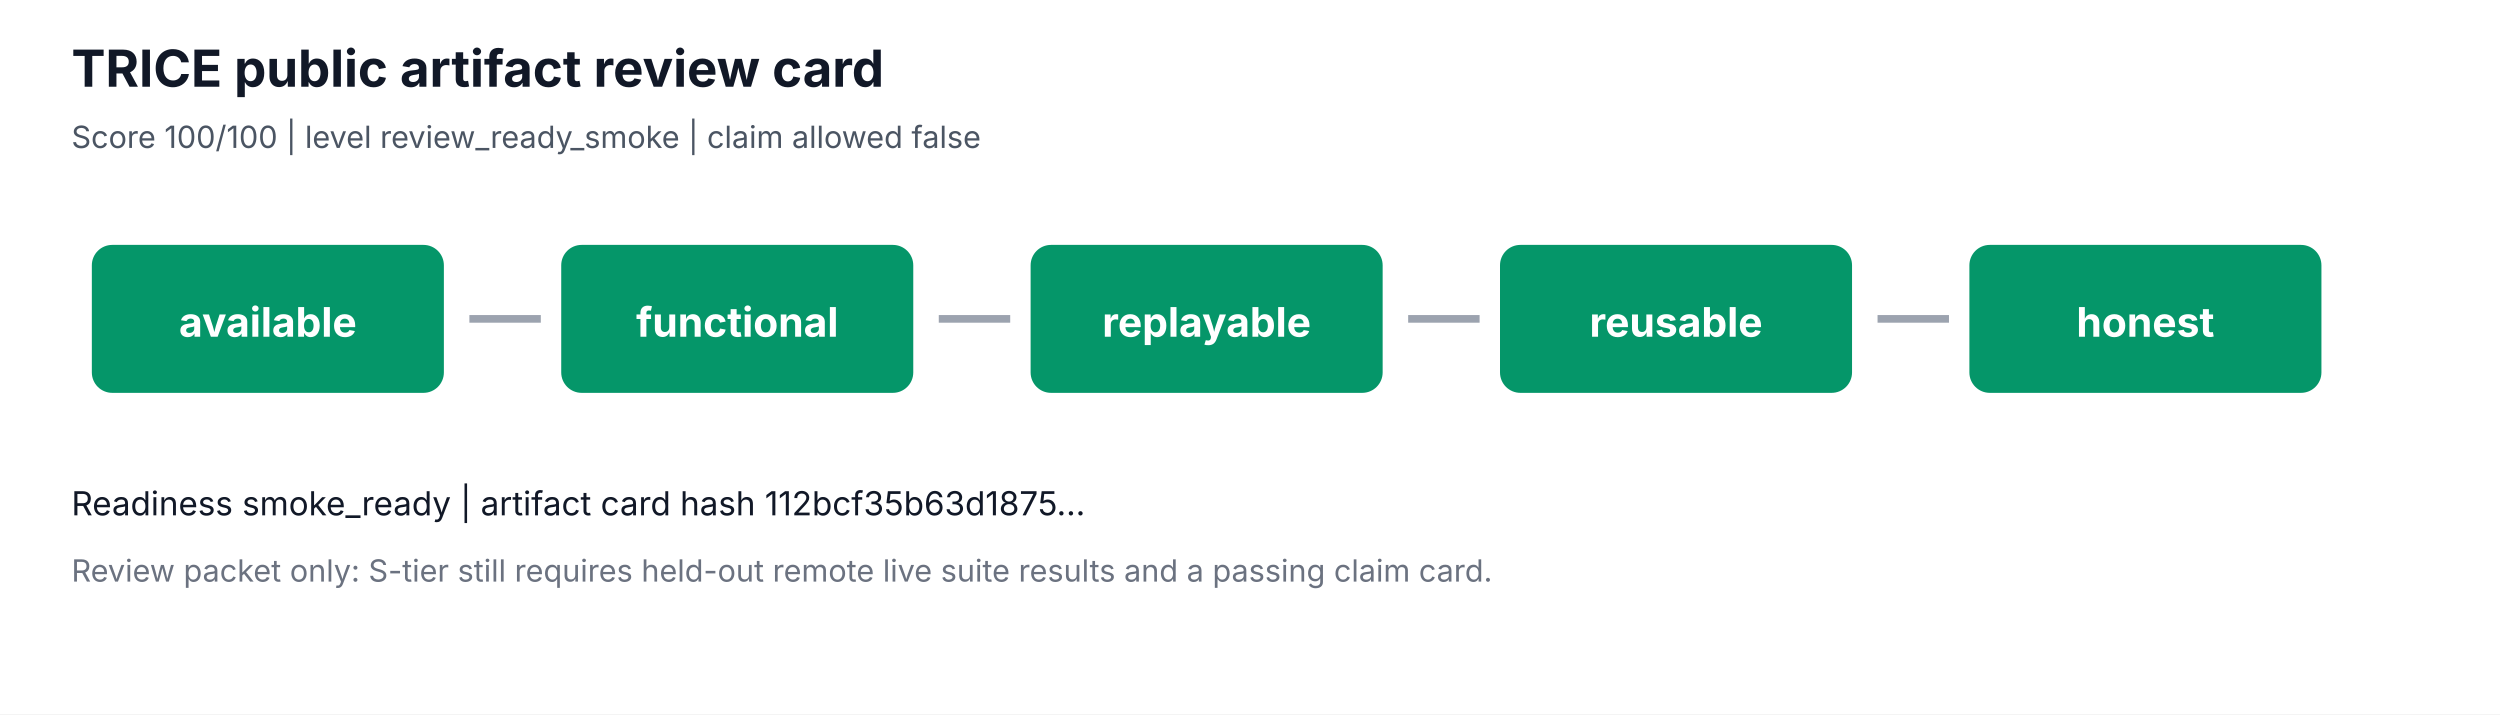
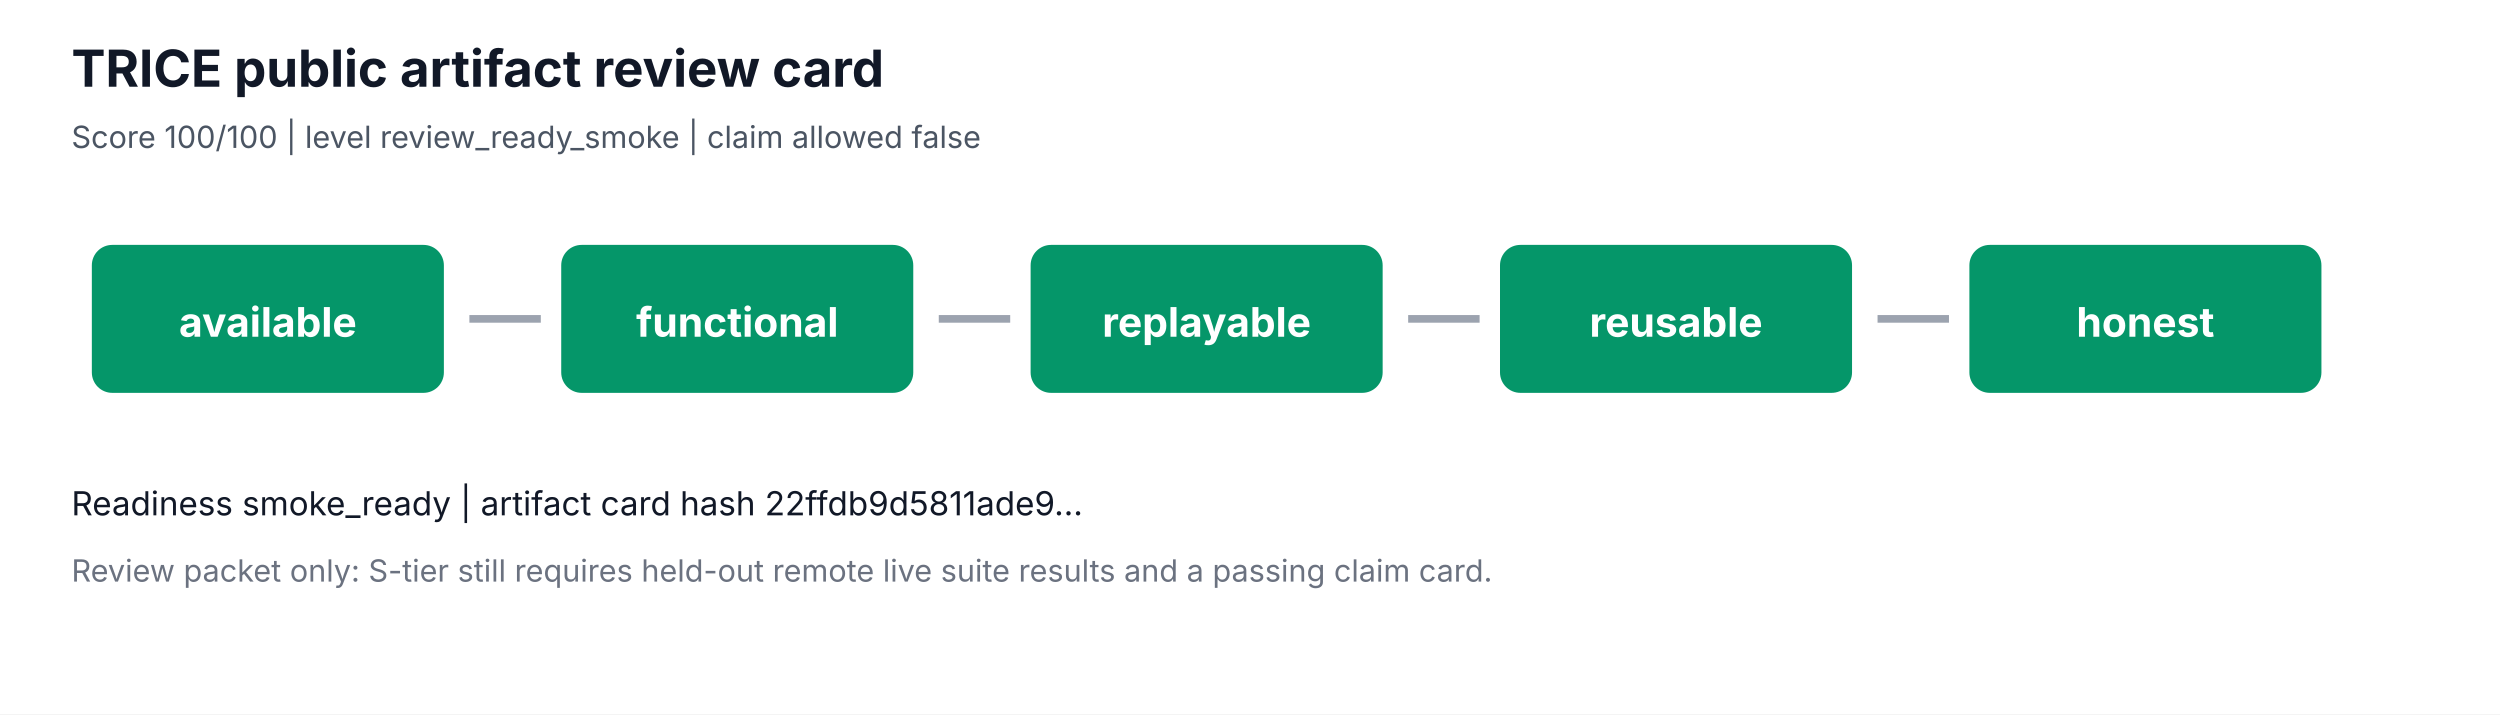
<svg xmlns="http://www.w3.org/2000/svg" width="980" height="280" viewBox="0 0 980 280">
  <rect width="100%" height="100%" fill="#ffffff" />
  <text x="28" y="34" font-family="Inter,Segoe UI,Arial" font-size="20" font-weight="700" fill="#111827">TRICE public artifact review card</text>
  <text x="28" y="58" font-family="Inter,Segoe UI,Arial" font-size="12" fill="#4b5563">Score 100/100 | level review_ready_smoke | claim allowed false</text>
  <rect x="36" y="96" width="138" height="58" rx="8" fill="#059669" />
  <text x="105" y="132" text-anchor="middle" font-family="Inter,Segoe UI,Arial" font-size="16" font-weight="700" fill="#ffffff">available</text>
  <line x1="184" y1="125" x2="212" y2="125" stroke="#9ca3af" stroke-width="3" />
  <rect x="220" y="96" width="138" height="58" rx="8" fill="#059669" />
  <text x="289" y="132" text-anchor="middle" font-family="Inter,Segoe UI,Arial" font-size="16" font-weight="700" fill="#ffffff">functional</text>
  <line x1="368" y1="125" x2="396" y2="125" stroke="#9ca3af" stroke-width="3" />
  <rect x="404" y="96" width="138" height="58" rx="8" fill="#059669" />
  <text x="473" y="132" text-anchor="middle" font-family="Inter,Segoe UI,Arial" font-size="16" font-weight="700" fill="#ffffff">replayable</text>
  <line x1="552" y1="125" x2="580" y2="125" stroke="#9ca3af" stroke-width="3" />
  <rect x="588" y="96" width="138" height="58" rx="8" fill="#059669" />
  <text x="657" y="132" text-anchor="middle" font-family="Inter,Segoe UI,Arial" font-size="16" font-weight="700" fill="#ffffff">reusable</text>
  <line x1="736" y1="125" x2="764" y2="125" stroke="#9ca3af" stroke-width="3" />
  <rect x="772" y="96" width="138" height="58" rx="8" fill="#059669" />
  <text x="841" y="132" text-anchor="middle" font-family="Inter,Segoe UI,Arial" font-size="16" font-weight="700" fill="#ffffff">honest</text>
-   <text x="28" y="202" font-family="Inter,Segoe UI,Arial" font-size="13" fill="#111827">Readiness smoke_ready | artifact card hash 112bcf35b63d1875...</text>
+   <text x="28" y="202" font-family="Inter,Segoe UI,Arial" font-size="13" fill="#111827">Readiness smoke_ready | artifact card hash 22ffdb9d5811ade9...</text>
  <text x="28" y="228" font-family="Inter,Segoe UI,Arial" font-size="12" fill="#6b7280">Review packet only: S-tier still requires held-out remote live suite results and a passing claim card.</text>
</svg>
